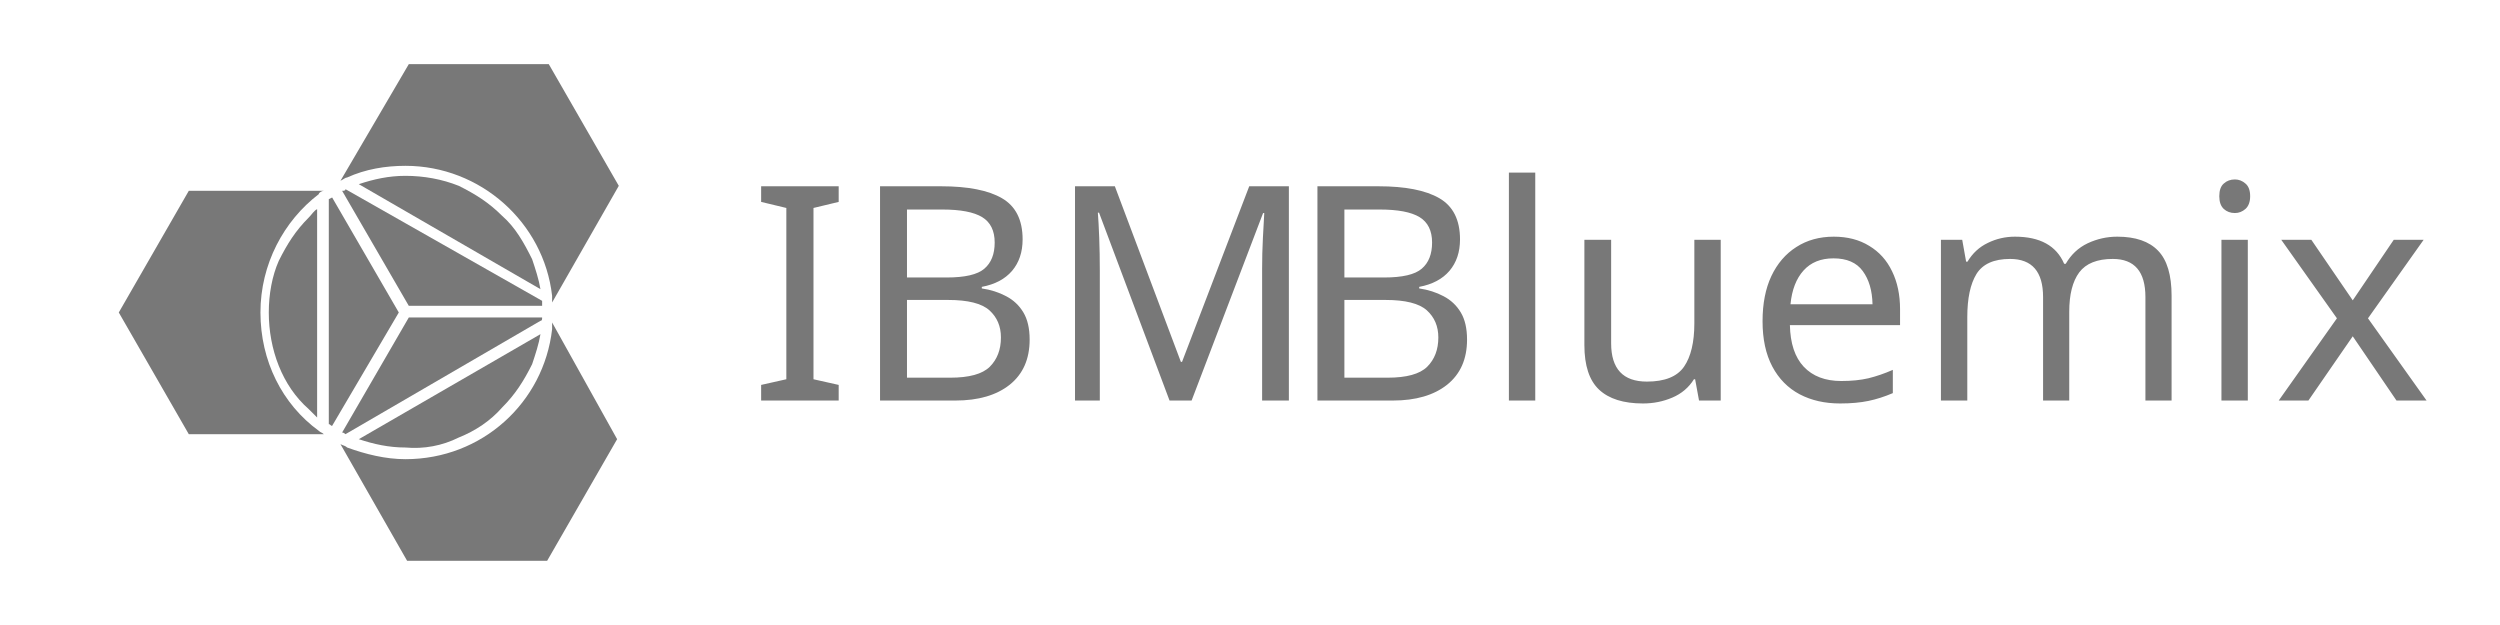
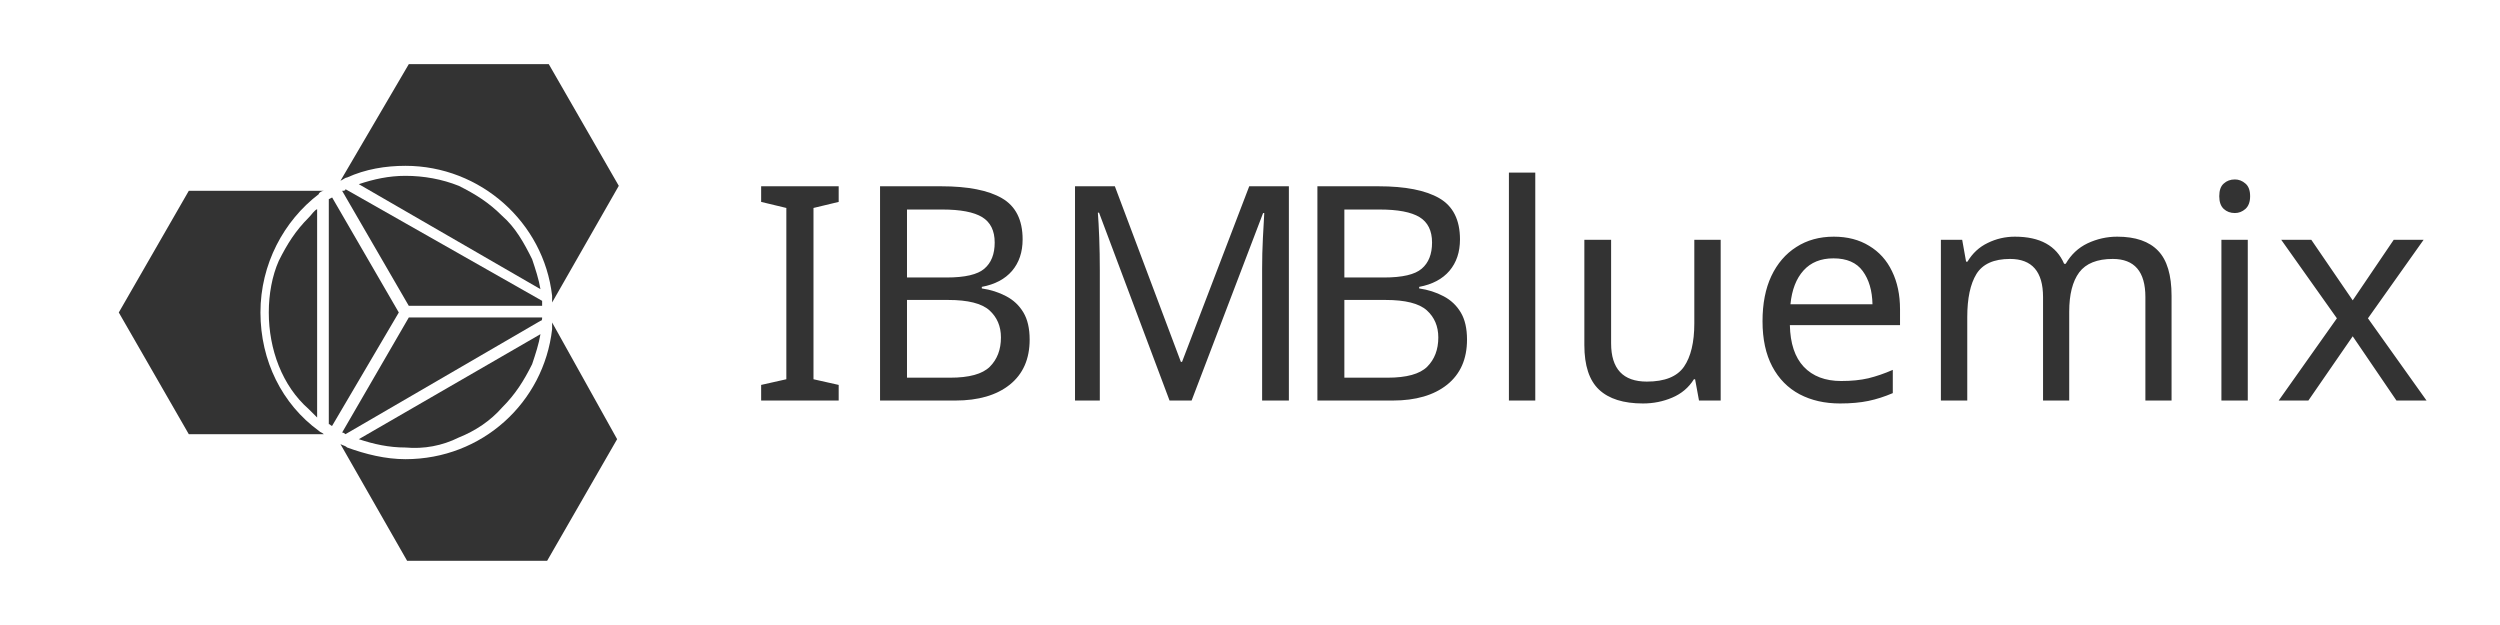
<svg xmlns="http://www.w3.org/2000/svg" version="1.1" id="Layer_1" x="0px" y="0px" width="200px" height="50px" viewBox="0 0 200 50" enable-background="new 0 0 200 50" xml:space="preserve">
  <g>
    <g>
-       <path fill="#787878" d="M21.503,24.999c0,1.468,0.267,2.935,0.8,4.269c0.533,1.332,1.333,2.533,2.4,3.467    c0.267,0.266,0.4,0.4,0.667,0.666V16.732c-0.267,0.134-0.4,0.4-0.667,0.667c-1.067,1.066-1.733,2.133-2.4,3.467    C21.77,22.066,21.503,23.532,21.503,24.999z" />
-       <path fill="#787878" d="M40.169,17.266c-1.066-1.066-2.133-1.733-3.466-2.399c-1.334-0.534-2.8-0.8-4.267-0.8    c-1.334,0-2.534,0.266-3.733,0.666l14.533,8.4c-0.134-0.801-0.399-1.601-0.667-2.4C41.904,19.399,41.237,18.199,40.169,17.266z" />
-       <path fill="#787878" d="M27.37,15.266L27.37,15.266l5.333,9.2H43.37c0-0.134,0-0.267,0-0.399l-15.733-8.934    C27.637,15.266,27.503,15.266,27.37,15.266z" />
-       <path fill="#787878" d="M43.37,25.399L43.37,25.399H32.704l0,0l-5.333,9.2l0,0c0.133,0,0.267,0.135,0.267,0.135l15.6-9.069    C43.37,25.665,43.37,25.532,43.37,25.399z" />
-       <path fill="#787878" d="M36.704,35c1.333-0.533,2.533-1.334,3.466-2.4c1.067-1.066,1.734-2.133,2.4-3.465    c0.268-0.801,0.533-1.602,0.667-2.402l-14.533,8.402c1.2,0.398,2.399,0.666,3.733,0.666C33.904,35.934,35.37,35.666,36.704,35z" />
-       <path fill="#787878" d="M31.904,24.999L31.904,24.999L31.904,24.999l-5.333-9.2l0,0l-0.267,0.134v18.001    c0.133,0,0.133,0.133,0.267,0.133l0,0L31.904,24.999z" />
-       <path fill="#5B6565" d="M32.704,25.399L32.704,25.399L32.704,25.399z" />
-       <path fill="#787878" d="M32.437,13.266c6,0,11.066,4.533,11.732,10.4c0,0.133,0,0.267,0,0.533l0,0l5.334-9.333l-5.6-9.733h-11.2    l-5.467,9.333c0.267-0.134,0.4-0.267,0.533-0.267C29.237,13.532,30.837,13.266,32.437,13.266z" />
-       <rect x="27.37" y="35.533" fill="#5B6565" width="0" height="0.4" />
-       <path fill="#787878" d="M44.169,25.799L44.169,25.799c0,0.134,0,0.4,0,0.535c-0.666,5.867-5.6,10.4-11.732,10.4    c-1.6,0-3.2-0.4-4.667-0.934c-0.133-0.135-0.267-0.135-0.533-0.268l5.333,9.334h11.2l5.6-9.732L44.169,25.799z" />
-       <path fill="#787878" d="M25.903,15.266h-10.8l-5.6,9.733l5.6,9.735h10.8l0,0c-0.133-0.135-0.267-0.135-0.4-0.268    c-2.933-2.133-4.667-5.6-4.667-9.468c0-3.866,1.867-7.333,4.667-9.467C25.503,15.399,25.77,15.266,25.903,15.266z" />
+       <path fill="#333333" d="M21.503,24.999c0,1.468,0.267,2.935,0.8,4.269c0.533,1.332,1.333,2.533,2.4,3.467    c0.267,0.267,0.4,0.4,0.667,0.666V16.732c-0.267,0.134-0.4,0.4-0.667,0.667c-1.067,1.066-1.733,2.133-2.4,3.467    C21.77,22.066,21.503,23.532,21.503,24.999z" />
+       <path fill="#333333" d="M40.169,17.266c-1.066-1.066-2.133-1.733-3.466-2.399c-1.334-0.534-2.8-0.8-4.267-0.8    c-1.334,0-2.534,0.266-3.733,0.666l14.533,8.4c-0.134-0.801-0.399-1.601-0.667-2.4C41.904,19.399,41.237,18.199,40.169,17.266z" />
+       <path fill="#333333" d="M27.37,15.266L27.37,15.266l5.333,9.2H43.37c0-0.134,0-0.267,0-0.399l-15.733-8.934    C27.637,15.266,27.503,15.266,27.37,15.266z" />
+       <path fill="#333333" d="M43.37,25.399L43.37,25.399H32.704l0,0L27.371,34.6l0,0c0.133,0,0.267,0.135,0.267,0.135l15.6-9.069    C43.37,25.665,43.37,25.532,43.37,25.399z" />
+       <path fill="#333333" d="M36.704,35c1.333-0.533,2.533-1.334,3.466-2.4c1.067-1.065,1.734-2.133,2.4-3.465    c0.268-0.801,0.533-1.602,0.667-2.402l-14.533,8.402c1.2,0.398,2.399,0.666,3.733,0.666C33.904,35.934,35.37,35.666,36.704,35z" />
+       <path fill="#333333" d="M31.904,24.999L31.904,24.999L31.904,24.999l-5.333-9.2l0,0l-0.267,0.134v18    c0.133,0,0.133,0.133,0.267,0.133l0,0L31.904,24.999z" />
+       <path fill="#333333" d="M32.704,25.399L32.704,25.399L32.704,25.399z" />
+       <path fill="#333333" d="M32.437,13.266c6,0,11.066,4.533,11.732,10.4c0,0.133,0,0.267,0,0.533l0,0l5.334-9.333l-5.6-9.733h-11.2    l-5.467,9.333c0.267-0.134,0.4-0.267,0.533-0.267C29.237,13.532,30.837,13.266,32.437,13.266z" />
+       <rect x="27.37" y="35.533" fill="#333333" width="0" height="0.4" />
+       <path fill="#333333" d="M44.169,25.799L44.169,25.799c0,0.135,0,0.4,0,0.535c-0.666,5.867-5.6,10.4-11.732,10.4    c-1.6,0-3.2-0.4-4.667-0.935c-0.133-0.135-0.267-0.135-0.533-0.268l5.333,9.334h11.2l5.6-9.732L44.169,25.799z" />
+       <path fill="#333333" d="M25.903,15.266h-10.8l-5.6,9.733l5.6,9.735h10.8l0,0c-0.133-0.135-0.267-0.135-0.4-0.269    c-2.933-2.133-4.667-5.6-4.667-9.468c0-3.866,1.867-7.333,4.667-9.467C25.503,15.399,25.77,15.266,25.903,15.266z" />
    </g>
-     <text transform="matrix(1 0 0 1 59.938 32.043)">
-       <tspan x="0" y="0" fill="#787878" font-family="'MyriadPro-Regular'" font-size="24">IBM </tspan>
-       <tspan x="43.127" y="0" fill="#787878" font-family="'MyriadPro-Bold'" font-size="24">Bluemix</tspan>
-     </text>
+     <text transform="matrix(1 0 0 1 59.9385 32.043)" fill="#333333" font-family="'MyriadPro-Regular'" font-size="24">IBM </text>
+     <text transform="matrix(1 0 0 1 103.0645 32.043)" fill="#333333" font-family="'MyriadPro-Bold'" font-size="24">Bluemix</text>
  </g>
</svg>
